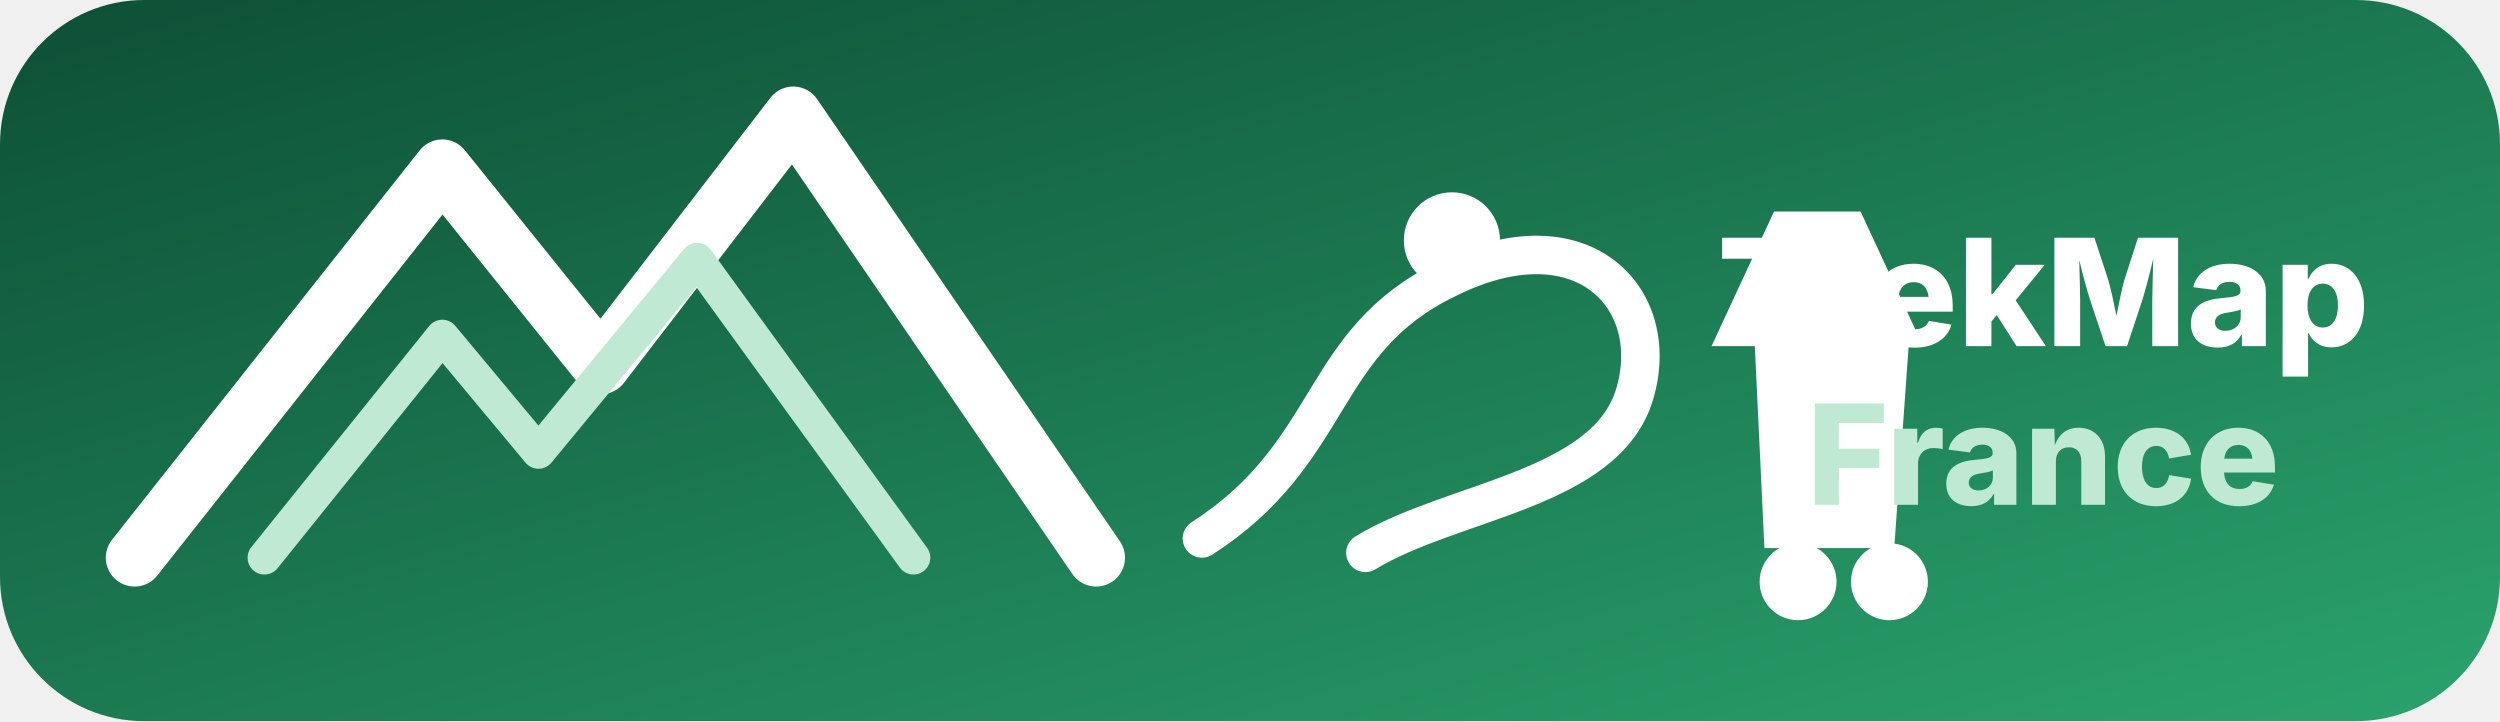
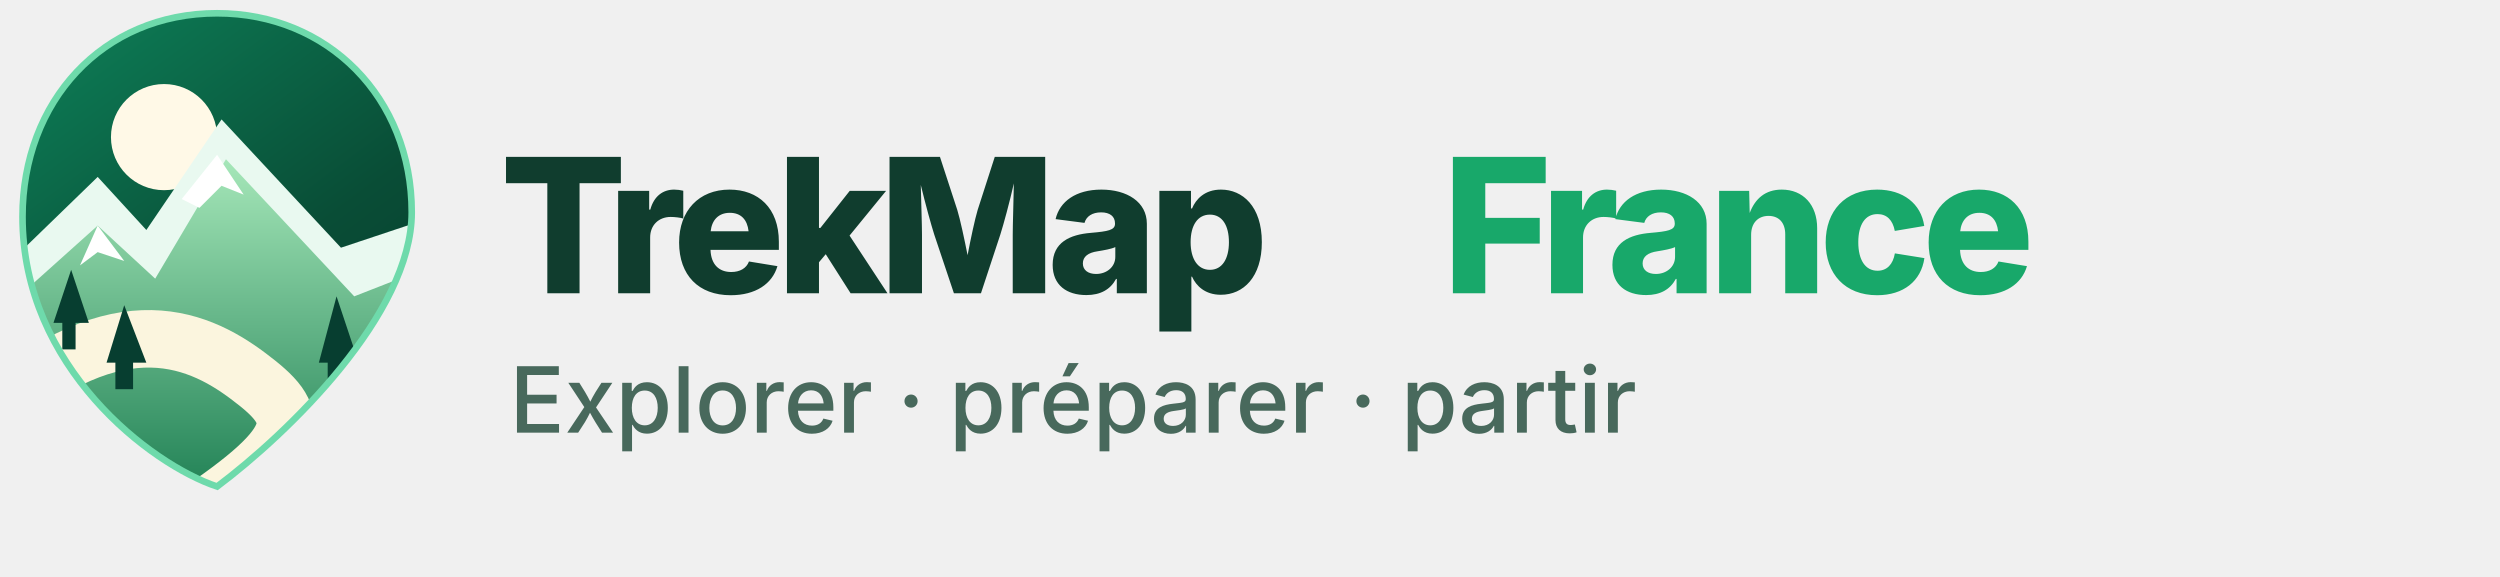
- <svg xmlns="http://www.w3.org/2000/svg" viewBox="0 0 520 150" role="img" aria-labelledby="title desc">
+ <svg xmlns="http://www.w3.org/2000/svg" width="520" height="120" viewBox="0 0 520 120" role="img" aria-labelledby="name">
  <defs>
-     <linearGradient id="g" x1="0" y1="0" x2="1" y2="1">
-       <stop stop-color="#0d4f36" />
-       <stop offset="1" stop-color="#2aa36d" />
+     <linearGradient id="land" x1=".25" y1="0" x2=".85" y2="1">
+       <stop stop-color="#0d7853" />
+       <stop offset=".55" stop-color="#094d36" />
+       <stop offset="1" stop-color="#063b2d" />
    </linearGradient>
+     <linearGradient id="hills" x1=".5" y1="0" x2=".5" y2="1">
+       <stop stop-color="#a6e7b9" />
+       <stop offset="1" stop-color="#238357" />
+     </linearGradient>
+     <clipPath id="pin">
+       <path d="M48 3C22 3 4 23 4 49c0 34 29 56 44 61 16-12 44-39 44-62C92 22 73 3 48 3Z" />
+     </clipPath>
  </defs>
-   <rect width="520" height="150" rx="30" fill="url(#g)" />
-   <path d="M28 116 L92 35 125 76 165 24 228 116" fill="none" stroke="#fff" stroke-width="12" stroke-linecap="round" stroke-linejoin="round" />
-   <path d="M55 116 L92 70 112 94 145 54 190 116" fill="none" stroke="#bfe9d2" stroke-width="7" stroke-linecap="round" stroke-linejoin="round" />
-   <path d="M250 112 C278 94 274 71 301 58 C329 44 346 62 340 82 C334 102 302 104 284 115" fill="none" stroke="#fff" stroke-width="8" stroke-linecap="round" />
-   <circle cx="302" cy="50" r="10" fill="#fff" />
-   <path d="M369 44h18l13 28h-44zM365 72h32l-3 42h-27z" fill="#fff" />
-   <circle cx="374" cy="121" r="8" fill="#fff" />
-   <circle cx="393" cy="121" r="8" fill="#fff" />
-   <text x="425" y="72" font-family="Inter,Arial,sans-serif" font-size="31" font-weight="800" fill="#fff" text-anchor="middle">TrekMap</text>
-   <text x="425" y="105" font-family="Inter,Arial,sans-serif" font-size="29" font-weight="800" fill="#bfe9d2" text-anchor="middle">France</text>
+   <g transform="translate(1,0) scale(.92)">
+     <g clip-path="url(#pin)">
+       <path fill="url(#land)" d="M4 3H92V112H4Z" />
+       <circle cx="36" cy="31" r="12" fill="#fff9e7" />
+       <path d="M-12 72 21 40 32 52 49 27 76 56 100 48 104 98H-12Z" fill="#e9f9f0" />
+       <path d="M-8 77 21 51 34 63 50 36 79 67 102 58 102 110H-8Z" fill="url(#hills)" />
+       <path d="m48 35 6 9-5-2-5 5-4-2zM21 51l6 8-6-2-4 3z" fill="#fff" />
+       <path d="M-6 96C24 68 43 76 55 85S69 99 42 117" fill="none" stroke="#fbf5de" stroke-width="13" stroke-linecap="round" />
+       <path d="M11 73 15 61l4 12h-3v6h-3v-6zM23 82l4-13 5 13h-3v6h-4v-6zM71 82l4-15 5 15h-3v7h-4v-7z" fill="#073e30" />
+     </g>
+     <path d="M48 3C22 3 4 23 4 49c0 34 29 56 44 61 16-12 44-39 44-62C92 22 73 3 48 3Z" fill="none" stroke="#6edaab" stroke-width="1.5" />
+   </g>
+   <text x="104" y="61" font-family="Inter,Arial,sans-serif" font-size="39" font-weight="800" letter-spacing="-1.8" fill="#103d2e">TrekMap</text>
+   <text x="300" y="61" font-family="Inter,Arial,sans-serif" font-size="39" font-weight="800" letter-spacing="-1.8" fill="#18a86a">France</text>
+   <text x="106" y="90" font-family="Inter,Arial,sans-serif" font-size="19" font-weight="500" fill="#48695c">Explorer · préparer · partir</text>
</svg>
